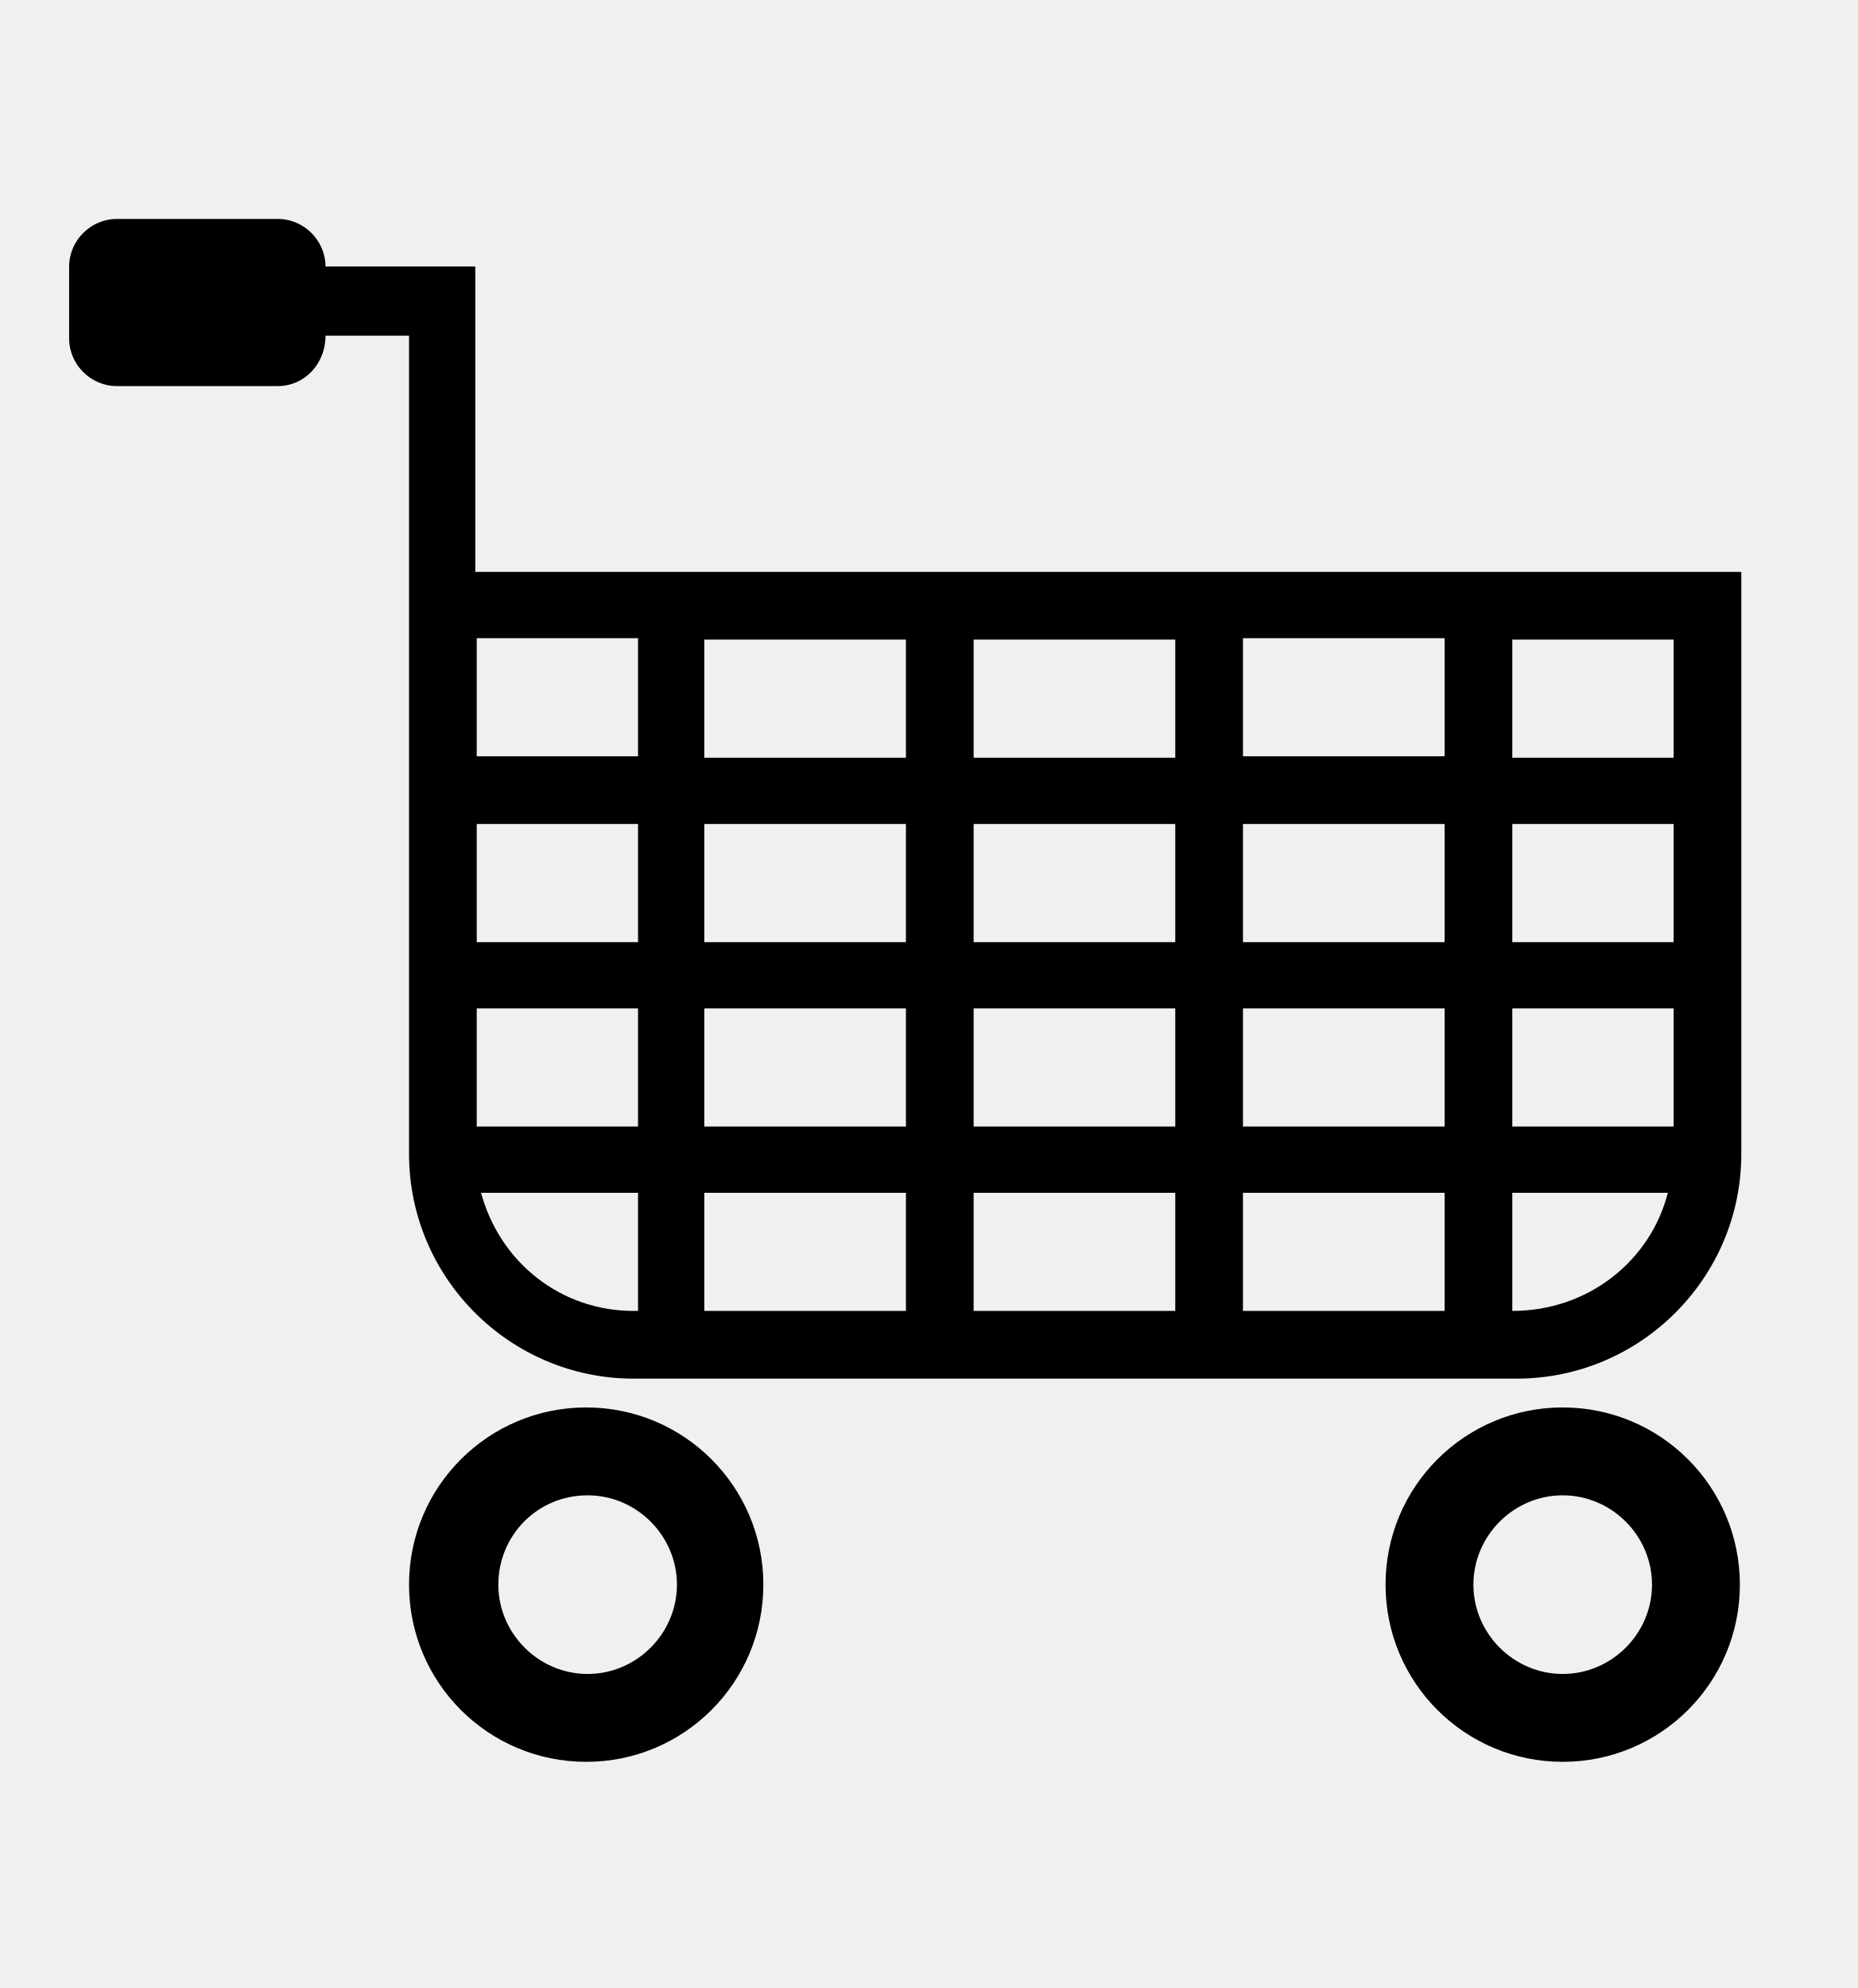
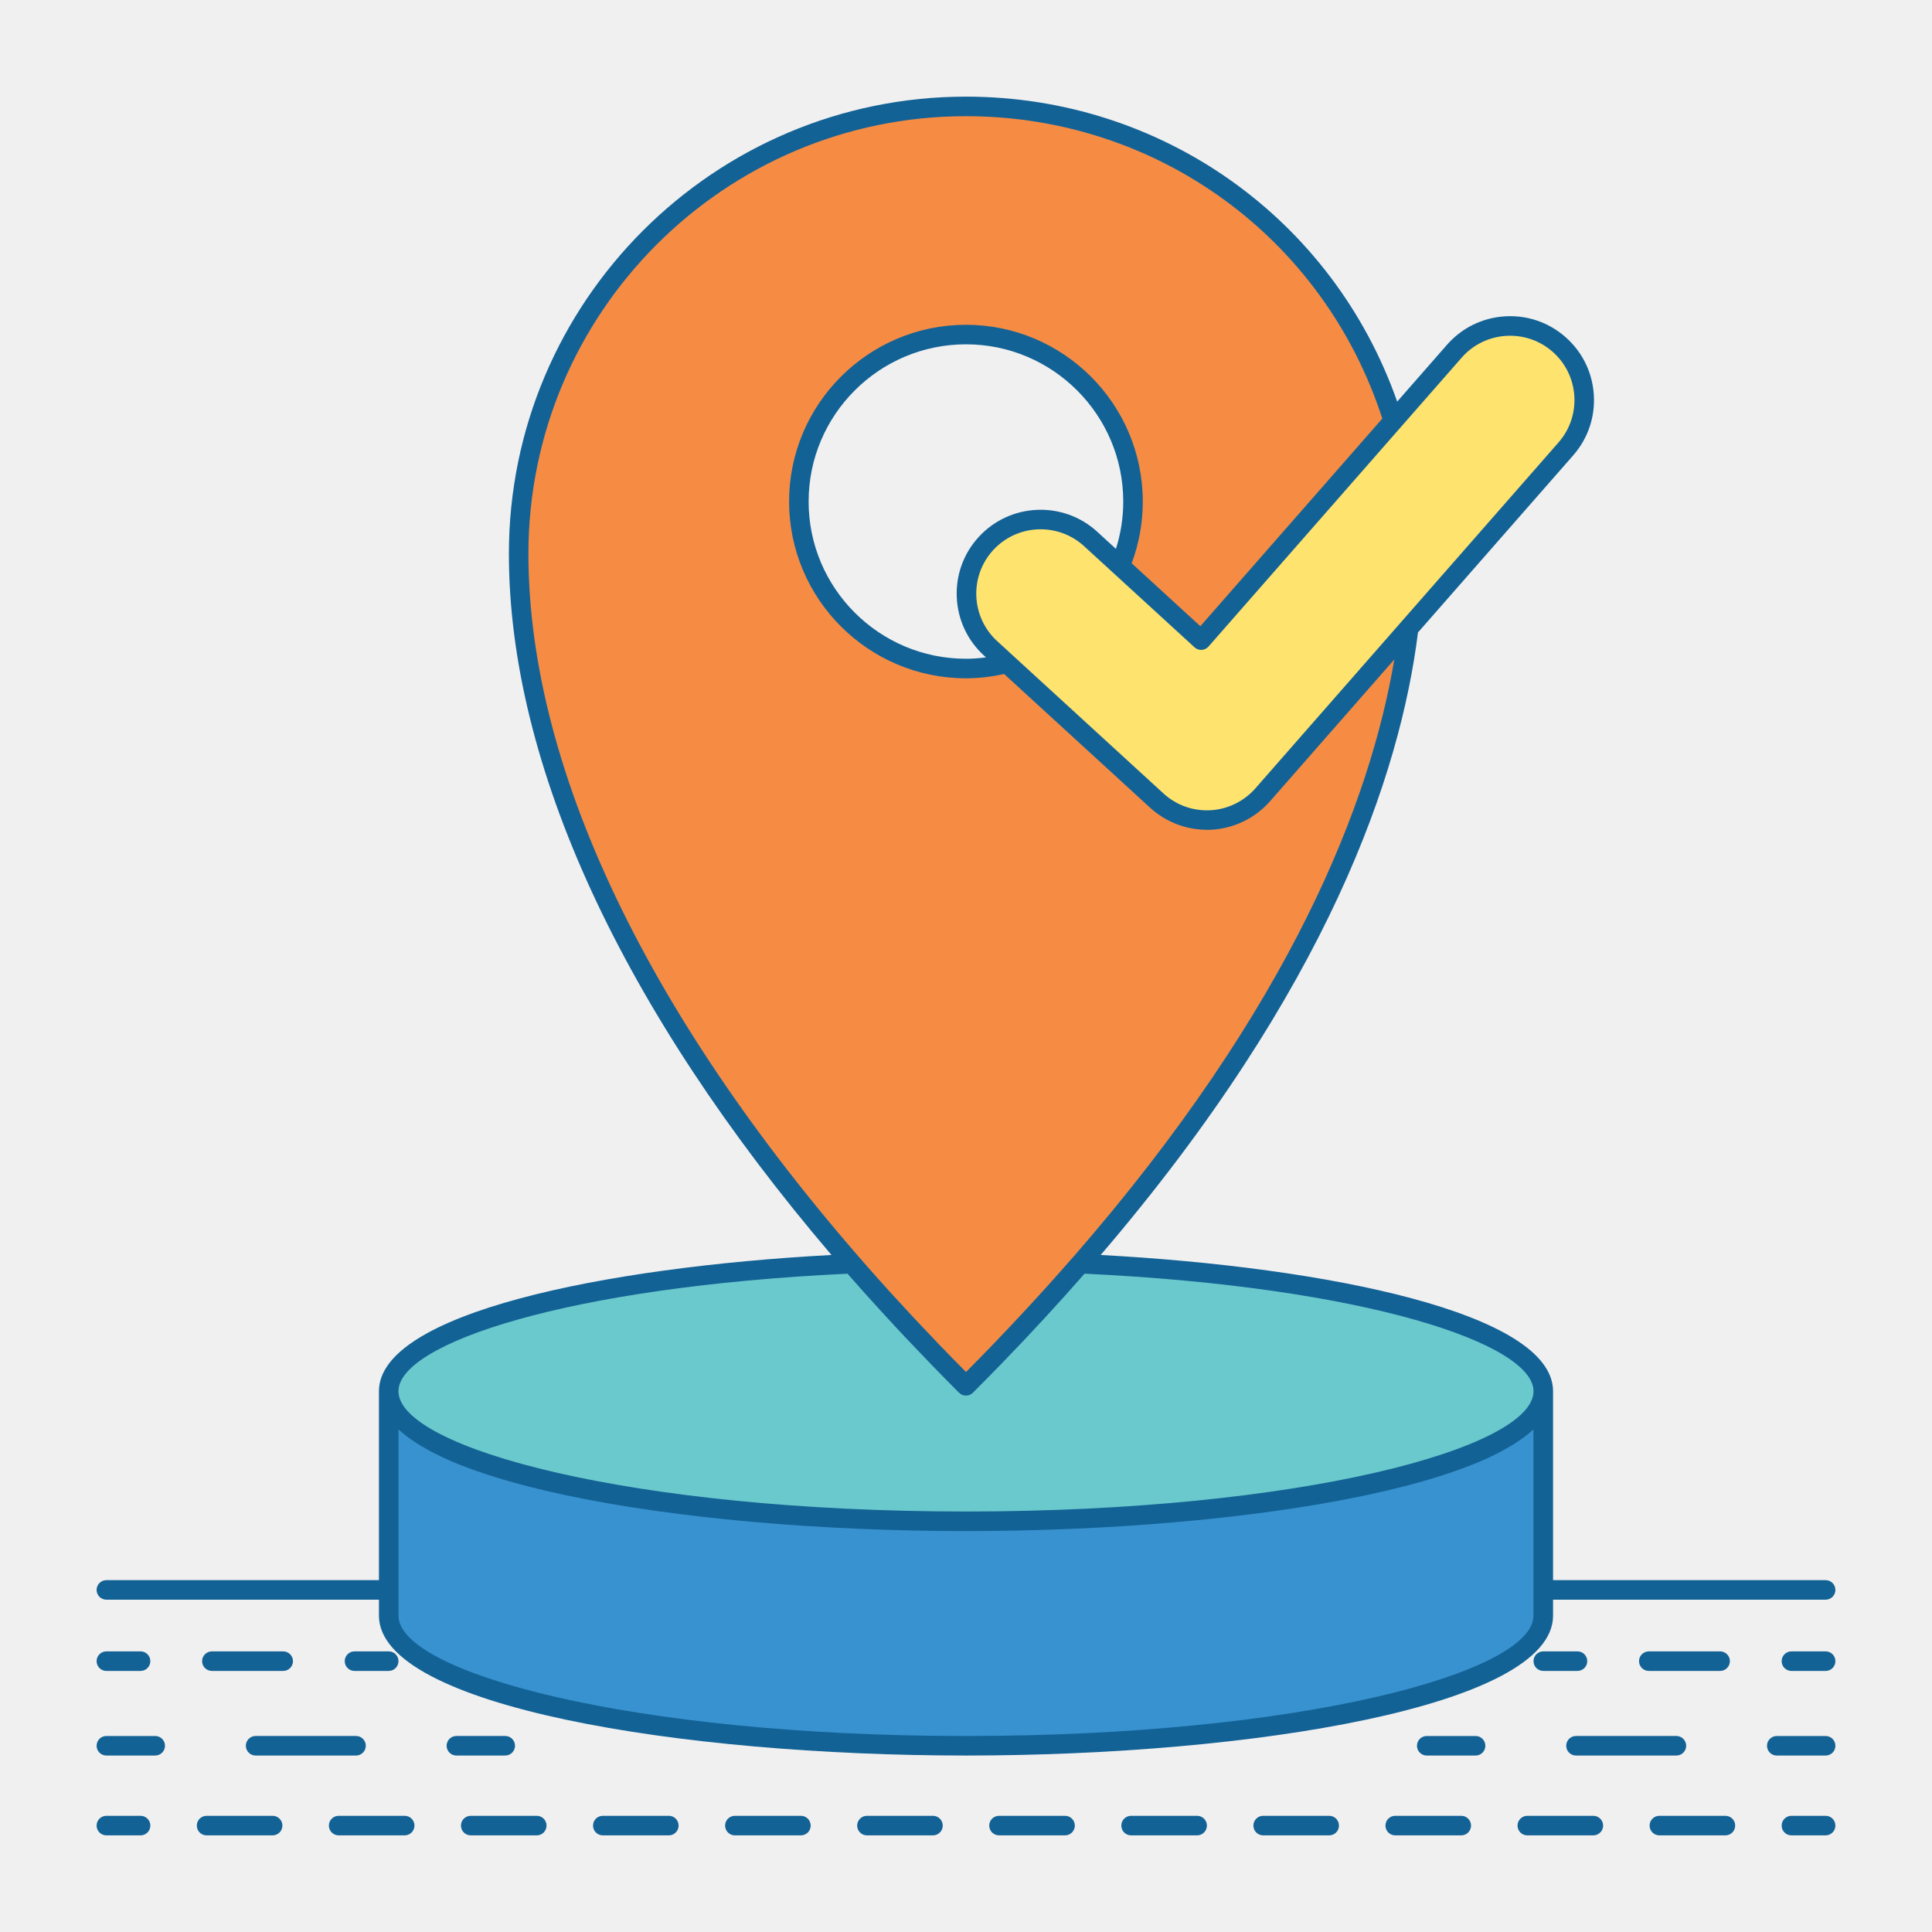
- <svg xmlns="http://www.w3.org/2000/svg" height="138px" style="enable-background:new 0 0 129 138;" version="1.1" viewBox="0 0 129 138" width="129px" xml:space="preserve">
-   <style type="text/css">
- 
- 	.st0{fill:#EF3E42;}
- 	.st1{fill:#FFFFFF;}
- 	.st2{fill:none;}
- 	.st3{fill-rule:evenodd;clip-rule:evenodd;fill:#FFFFFF;}
- 
- </style>
-   <defs />
-   <path d="M96.2,110c0-6.8,5.5-12.3,12.3-12.3c6.8,0,12.3,5.5,12.3,12.3c0,6.8-5.5,12.3-12.3,12.3C101.7,122.3,96.2,116.8,96.2,110  L96.2,110z M102.3,110c0,3.4,2.8,6.2,6.2,6.2c3.4,0,6.2-2.8,6.2-6.2c0-3.4-2.8-6.2-6.2-6.2C105.1,103.8,102.3,106.6,102.3,110  L102.3,110z M105,44.4v8.2h11.2v-8.2H105L105,44.4z M105,57.2v8.2h11.2v-8.2H105L105,57.2z M105,70v8.2h11.2V70H105L105,70z   M105,82.9V91c5.3,0,9.6-3.5,10.8-8.2H105L105,82.9z M100.3,91v-8.2h-14V91H100.3L100.3,91z M100.3,78.2V70h-14v8.2H100.3  L100.3,78.2z M100.3,65.4v-8.2h-14v8.2H100.3L100.3,65.4z M100.3,52.5v-8.2h-14v8.2H100.3L100.3,52.5z M48.9,44.4v8.2h14v-8.2H48.9  L48.9,44.4z M48.9,57.2v8.2h14v-8.2H48.9L48.9,57.2z M48.9,70v8.2h14V70H48.9L48.9,70z M48.9,82.9V91h14v-8.2H48.9L48.9,82.9z   M44.3,91v-8.2H33.4C34.7,87.6,38.9,91,44,91H44.3L44.3,91z M44.3,78.2V70H33.1v8.2H44.3L44.3,78.2z M44.3,65.4v-8.2H33.1v8.2H44.3  L44.3,65.4z M44.3,52.5v-8.2H33.1v8.2H44.3L44.3,52.5z M67.6,44.4v8.2h14v-8.2H67.6L67.6,44.4z M67.6,57.2v8.2h14v-8.2H67.6  L67.6,57.2z M67.6,70v8.2h14V70H67.6L67.6,70z M67.6,82.9V91h14v-8.2H67.6L67.6,82.9z M33.1,39.7h87.8v40.4c0,8.6-7,15.6-15.6,15.6  H44c-8.6,0-15.6-7-15.6-15.6V23.3h-5.8c0,2-1.5,3.5-3.3,3.5H8.1c-1.8,0-3.3-1.5-3.3-3.3v-5c0-1.8,1.5-3.3,3.3-3.3h11.2  c1.8,0,3.3,1.5,3.3,3.3h10.4V39.7L33.1,39.7z M34.6,110c0,3.4,2.8,6.2,6.2,6.2c3.4,0,6.2-2.8,6.2-6.2c0-3.4-2.8-6.2-6.2-6.2  C37.3,103.8,34.6,106.6,34.6,110L34.6,110z M28.4,110c0-6.8,5.5-12.3,12.3-12.3c6.8,0,12.3,5.5,12.3,12.3c0,6.8-5.5,12.3-12.3,12.3  C33.9,122.3,28.4,116.8,28.4,110L28.4,110z" />
-   <rect class="st2" height="138" id="_x3C_Slice_x3E__100_" width="129" />
+ <svg xmlns="http://www.w3.org/2000/svg" version="1.1" id="Layer_1" x="0px" y="0px" viewBox="0 0 100 100" enable-background="new 0 0 100 100" xml:space="preserve">
+   <g>
+     <path fill="#3792CF" d="M50,78.743c-16.503,0-29.881-3.014-29.881-6.732v11.617c0,3.718,13.378,6.732,29.881,6.732   s29.881-3.014,29.881-6.732V72.011C79.881,75.729,66.503,78.743,50,78.743z" />
+     <path fill="#6AC9CC" d="M55.914,65.411c-1.809,2.076-3.776,4.185-5.914,6.322c-2.138-2.137-4.105-4.245-5.914-6.322   c-13.67,0.618-23.967,3.338-23.967,6.6c0,3.718,13.378,6.732,29.881,6.732s29.881-3.014,29.881-6.732   C79.881,68.749,69.583,66.03,55.914,65.411z" />
+     <g>
+       <path fill="#FEE36F" d="M62.471,42.449c-0.957,0-1.882-0.358-2.592-1.007l-8.61-7.887c-1.563-1.431-1.669-3.858-0.238-5.421    c1.431-1.562,3.859-1.669,5.421-0.238l5.718,5.237l13.106-14.955c1.397-1.593,3.821-1.754,5.415-0.357    c1.594,1.396,1.754,3.821,0.357,5.414L65.356,41.141c-0.68,0.776-1.645,1.246-2.675,1.302    C62.61,42.447,62.541,42.449,62.471,42.449z" />
+     </g>
+     <path fill="#F68C43" d="M65.356,41.141c-0.68,0.776-1.645,1.246-2.675,1.302c-0.07,0.004-0.14,0.006-0.21,0.006   c-0.957,0-1.882-0.358-2.592-1.007l-7.762-7.11c-0.678,0.171-1.385,0.271-2.117,0.271c-4.779,0-8.652-3.869-8.652-8.643   c0-4.771,3.873-8.643,8.652-8.643c4.779,0,8.644,3.873,8.644,8.643c0,1.182-0.238,2.307-0.667,3.333l4.193,3.841l9.946-11.349   C69.188,12.356,60.396,5.508,50,5.508c-12.791,0-23.155,10.366-23.155,23.153c0,11.287,6.392,26.318,23.155,43.072   C64.92,56.82,71.619,43.276,72.913,32.519L65.356,41.141z" />
+     <path fill="#136296" d="M80.386,83.628V82.8h14.108c0.279,0,0.506-0.226,0.506-0.506s-0.226-0.506-0.506-0.506H80.386v-9.778   c0-4.026-11.593-6.416-23.414-7.053C68.763,51.181,72.48,40.06,73.394,32.737l8.034-9.167c0.765-0.872,1.144-1.99,1.067-3.148   c-0.076-1.157-0.599-2.216-1.471-2.98c-0.872-0.765-1.987-1.143-3.148-1.067c-1.157,0.076-2.216,0.599-2.98,1.471l-2.578,2.942   C68.986,11.309,60.128,5.002,50,5.002c-13.046,0-23.66,10.613-23.66,23.659c0,10.936,5.87,23.6,16.697,36.296   c-11.824,0.637-23.423,3.026-23.423,7.053v9.778H5.506C5.226,81.789,5,82.015,5,82.294S5.226,82.8,5.506,82.8h14.108v0.828   c0,4.701,15.656,7.238,30.386,7.238S80.386,88.329,80.386,83.628z M75.656,18.512c1.211-1.382,3.32-1.52,4.701-0.31   c0.669,0.586,1.07,1.398,1.129,2.286c0.059,0.888-0.232,1.745-0.819,2.415L64.976,40.808c-0.587,0.669-1.433,1.082-2.321,1.13   c-0.903,0.05-1.773-0.264-2.434-0.869l-8.61-7.887c-1.354-1.241-1.447-3.352-0.206-4.706c0.656-0.716,1.556-1.08,2.458-1.08   c0.804,0,1.61,0.289,2.249,0.873l5.718,5.237c0.1,0.092,0.234,0.139,0.369,0.132c0.136-0.007,0.263-0.069,0.353-0.172   L75.656,18.512z M51.034,34.025c-0.349,0.047-0.695,0.072-1.034,0.072c-4.492,0-8.146-3.65-8.146-8.137   c0-4.487,3.654-8.138,8.146-8.138c4.488,0,8.139,3.651,8.139,8.138c0,0.839-0.129,1.659-0.379,2.449l-0.966-0.885   c-1.765-1.618-4.518-1.496-6.136,0.269c-0.784,0.855-1.187,1.964-1.136,3.123c0.051,1.159,0.55,2.228,1.405,3.012L51.034,34.025z    M27.351,28.661c0-12.488,10.16-22.647,22.649-22.647c9.887,0,18.511,6.278,21.548,15.652L62.13,32.412l-3.555-3.257   c0.381-1.022,0.575-2.095,0.575-3.195c0-5.045-4.104-9.149-9.15-9.149c-5.049,0-9.157,4.104-9.157,9.149   c0,5.044,4.108,9.149,9.157,9.149c0.645,0,1.307-0.075,1.973-0.223l7.565,6.929c0.103,0.094,0.211,0.183,0.321,0.266   c0.054,0.041,0.112,0.077,0.168,0.115c0.057,0.039,0.113,0.08,0.172,0.116c0.069,0.042,0.14,0.08,0.211,0.118   c0.049,0.027,0.097,0.055,0.148,0.079c0.073,0.036,0.149,0.067,0.224,0.099c0.052,0.022,0.103,0.045,0.156,0.065   c0.072,0.027,0.144,0.05,0.217,0.073c0.061,0.019,0.121,0.039,0.183,0.055c0.066,0.018,0.132,0.032,0.199,0.047   c0.073,0.016,0.146,0.031,0.22,0.043c0.058,0.01,0.117,0.017,0.176,0.025c0.084,0.01,0.168,0.019,0.253,0.024   c0.054,0.004,0.109,0.006,0.163,0.008c0.041,0.001,0.081,0.006,0.122,0.006c0.079,0,0.158-0.002,0.238-0.007   c1.159-0.064,2.263-0.601,3.028-1.474l6.432-7.339c-1.234,7.309-5.285,17.929-16.626,30.936c-0.003,0.003-0.007,0.004-0.01,0.007   c-1.723,1.978-3.583,3.974-5.532,5.938c-0.47-0.474-0.935-0.949-1.394-1.426c-0.216-0.225-0.427-0.449-0.64-0.674   c-0.229-0.241-0.459-0.481-0.684-0.722c-0.348-0.373-0.691-0.746-1.031-1.12c-0.071-0.078-0.144-0.156-0.215-0.234   C33.944,53.485,27.351,40.083,27.351,28.661z M43.866,65.927c0.543,0.62,1.102,1.242,1.67,1.864   c0.114,0.125,0.231,0.25,0.345,0.375c0.312,0.339,0.623,0.678,0.942,1.016c0.253,0.269,0.511,0.538,0.769,0.806   c0.202,0.211,0.4,0.422,0.604,0.632c0.475,0.49,0.957,0.98,1.446,1.469c0.099,0.099,0.228,0.148,0.357,0.148   s0.259-0.049,0.357-0.148c0.512-0.512,1.019-1.027,1.519-1.543c1.522-1.57,2.939-3.11,4.261-4.62   c14.551,0.687,23.238,3.624,23.238,6.083c0,2.945-12.064,6.226-29.375,6.226s-29.375-3.281-29.375-6.226   C20.625,69.551,29.313,66.614,43.866,65.927z M50,89.855c-17.311,0-29.375-3.281-29.375-6.226v-9.64   c0.013,0.012,0.029,0.024,0.043,0.036c0.043,0.039,0.092,0.078,0.138,0.117c0.091,0.078,0.185,0.155,0.286,0.231   c0.057,0.043,0.118,0.086,0.178,0.128c0.1,0.071,0.205,0.141,0.313,0.21c0.067,0.042,0.134,0.085,0.203,0.126   c0.116,0.07,0.238,0.138,0.362,0.207c0.07,0.038,0.138,0.077,0.21,0.115c0.15,0.078,0.307,0.155,0.467,0.231   c0.054,0.026,0.105,0.052,0.16,0.077c0.218,0.1,0.445,0.198,0.681,0.294c0.063,0.026,0.131,0.05,0.195,0.076   c0.178,0.07,0.358,0.14,0.545,0.208c0.095,0.035,0.194,0.068,0.291,0.102c0.165,0.058,0.332,0.115,0.503,0.171   c0.108,0.035,0.217,0.07,0.327,0.105c0.172,0.054,0.348,0.107,0.526,0.16c0.112,0.033,0.223,0.066,0.337,0.098   c0.193,0.055,0.39,0.108,0.589,0.161c0.105,0.028,0.208,0.056,0.314,0.084c0.268,0.069,0.541,0.136,0.82,0.202   c0.042,0.01,0.081,0.02,0.123,0.03c0.319,0.075,0.646,0.147,0.977,0.218c0.111,0.024,0.225,0.046,0.337,0.07   c0.227,0.047,0.455,0.094,0.688,0.139c0.135,0.026,0.272,0.052,0.409,0.078c0.217,0.041,0.436,0.081,0.657,0.12   c0.144,0.025,0.288,0.051,0.434,0.076c0.225,0.038,0.452,0.076,0.681,0.112c0.143,0.023,0.284,0.046,0.428,0.068   c0.255,0.039,0.513,0.077,0.772,0.115c0.12,0.017,0.239,0.036,0.361,0.053c0.379,0.053,0.761,0.105,1.148,0.154   c0.075,0.01,0.151,0.018,0.226,0.027c0.317,0.039,0.635,0.078,0.957,0.115c0.143,0.016,0.288,0.032,0.432,0.048   c0.258,0.028,0.517,0.056,0.778,0.083c0.16,0.016,0.321,0.032,0.482,0.048c0.252,0.025,0.504,0.048,0.758,0.071   c0.162,0.015,0.325,0.029,0.488,0.043c0.265,0.023,0.532,0.044,0.799,0.066c0.151,0.012,0.302,0.024,0.454,0.036   c0.322,0.024,0.646,0.047,0.97,0.068c0.097,0.006,0.193,0.014,0.29,0.02c0.421,0.027,0.844,0.052,1.269,0.075   c0.114,0.006,0.229,0.011,0.344,0.017c0.312,0.016,0.624,0.031,0.938,0.045c0.157,0.007,0.314,0.013,0.471,0.019   c0.275,0.011,0.55,0.022,0.825,0.031c0.168,0.006,0.335,0.011,0.503,0.016c0.27,0.008,0.541,0.015,0.811,0.022   c0.165,0.004,0.329,0.008,0.493,0.011c0.291,0.006,0.582,0.01,0.873,0.014c0.14,0.002,0.28,0.004,0.42,0.006   c0.43,0.004,0.86,0.007,1.289,0.007s0.859-0.003,1.289-0.007c0.14-0.001,0.28-0.004,0.42-0.006   c0.291-0.004,0.582-0.008,0.873-0.014c0.165-0.003,0.329-0.007,0.493-0.011c0.27-0.006,0.541-0.014,0.811-0.022   c0.168-0.005,0.335-0.01,0.503-0.016c0.275-0.009,0.55-0.02,0.825-0.031c0.157-0.006,0.314-0.012,0.471-0.019   c0.313-0.014,0.626-0.029,0.938-0.045c0.114-0.006,0.229-0.011,0.344-0.017c0.425-0.023,0.848-0.048,1.269-0.075   c0.097-0.006,0.193-0.014,0.29-0.02c0.325-0.022,0.648-0.044,0.97-0.068c0.152-0.011,0.303-0.024,0.454-0.036   c0.267-0.021,0.534-0.043,0.799-0.066c0.163-0.014,0.326-0.029,0.488-0.043c0.254-0.023,0.506-0.047,0.758-0.071   c0.161-0.016,0.322-0.031,0.482-0.048c0.261-0.027,0.52-0.055,0.778-0.083c0.144-0.016,0.289-0.031,0.432-0.048   c0.322-0.037,0.64-0.075,0.957-0.115c0.075-0.009,0.152-0.018,0.226-0.027c0.387-0.049,0.769-0.101,1.148-0.154   c0.121-0.017,0.24-0.035,0.361-0.053c0.259-0.038,0.517-0.076,0.772-0.115c0.144-0.022,0.286-0.045,0.428-0.068   c0.229-0.037,0.456-0.074,0.681-0.112c0.146-0.025,0.29-0.05,0.434-0.076c0.221-0.039,0.44-0.079,0.657-0.12   c0.137-0.026,0.274-0.051,0.409-0.078c0.233-0.045,0.461-0.092,0.688-0.139c0.112-0.023,0.226-0.046,0.337-0.07   c0.332-0.071,0.658-0.143,0.977-0.218c0.042-0.01,0.081-0.02,0.123-0.03c0.278-0.066,0.552-0.133,0.82-0.202   c0.106-0.027,0.209-0.056,0.314-0.084c0.199-0.053,0.397-0.107,0.589-0.161c0.114-0.032,0.226-0.065,0.337-0.098   c0.178-0.053,0.354-0.106,0.526-0.16c0.11-0.035,0.22-0.069,0.327-0.105c0.171-0.056,0.338-0.113,0.503-0.171   c0.097-0.034,0.196-0.068,0.291-0.102c0.187-0.068,0.367-0.138,0.545-0.208c0.064-0.025,0.132-0.05,0.195-0.076   c0.236-0.096,0.463-0.194,0.681-0.294c0.055-0.025,0.106-0.052,0.16-0.077c0.16-0.076,0.318-0.153,0.467-0.231   c0.072-0.038,0.14-0.076,0.21-0.115c0.124-0.068,0.246-0.137,0.362-0.207c0.07-0.042,0.137-0.084,0.203-0.126   c0.109-0.069,0.213-0.139,0.313-0.21c0.06-0.043,0.121-0.085,0.178-0.128c0.101-0.076,0.195-0.153,0.286-0.231   c0.046-0.039,0.094-0.077,0.138-0.117c0.013-0.012,0.03-0.024,0.043-0.036v9.64C79.375,86.573,67.311,89.855,50,89.855z" />
+     <path fill="#136296" d="M82.156,85.981c0-0.279-0.226-0.506-0.506-0.506h-1.77c-0.279,0-0.506,0.226-0.506,0.506   s0.226,0.506,0.506,0.506h1.77C81.93,86.487,82.156,86.26,82.156,85.981z" />
+     <path fill="#136296" d="M89.539,85.981c0-0.279-0.226-0.506-0.506-0.506h-3.691c-0.279,0-0.506,0.226-0.506,0.506   s0.226,0.506,0.506,0.506h3.691C89.313,86.487,89.539,86.26,89.539,85.981z" />
+     <path fill="#136296" d="M94.494,85.475h-1.77c-0.279,0-0.506,0.226-0.506,0.506s0.226,0.506,0.506,0.506h1.77   c0.279,0,0.506-0.226,0.506-0.506S94.774,85.475,94.494,85.475z" />
+     <path fill="#136296" d="M5.506,86.487h1.77c0.279,0,0.506-0.226,0.506-0.506s-0.226-0.506-0.506-0.506h-1.77   C5.226,85.475,5,85.702,5,85.981S5.226,86.487,5.506,86.487z" />
+     <path fill="#136296" d="M14.658,85.475h-3.691c-0.279,0-0.506,0.226-0.506,0.506s0.226,0.506,0.506,0.506h3.691   c0.279,0,0.506-0.226,0.506-0.506S14.937,85.475,14.658,85.475z" />
+     <path fill="#136296" d="M20.119,86.487c0.279,0,0.506-0.226,0.506-0.506s-0.226-0.506-0.506-0.506h-1.77   c-0.279,0-0.506,0.226-0.506,0.506s0.226,0.506,0.506,0.506H20.119z" />
+     <path fill="#136296" d="M76.376,89.855h-2.528c-0.279,0-0.506,0.226-0.506,0.506s0.226,0.506,0.506,0.506h2.528   c0.279,0,0.506-0.226,0.506-0.506S76.656,89.855,76.376,89.855z" />
+     <path fill="#136296" d="M81.573,90.866h5.197c0.279,0,0.506-0.226,0.506-0.506s-0.226-0.506-0.506-0.506h-5.197   c-0.279,0-0.506,0.226-0.506,0.506S81.294,90.866,81.573,90.866z" />
+     <path fill="#136296" d="M94.494,89.855h-2.528c-0.279,0-0.506,0.226-0.506,0.506s0.226,0.506,0.506,0.506h2.528   c0.279,0,0.506-0.226,0.506-0.506S94.774,89.855,94.494,89.855z" />
+     <path fill="#136296" d="M8.034,89.855H5.506C5.226,89.855,5,90.081,5,90.36s0.226,0.506,0.506,0.506h2.528   c0.279,0,0.506-0.226,0.506-0.506S8.313,89.855,8.034,89.855z" />
+     <path fill="#136296" d="M12.725,90.36c0,0.279,0.226,0.506,0.506,0.506h5.197c0.279,0,0.506-0.226,0.506-0.506   s-0.226-0.506-0.506-0.506H13.23C12.951,89.855,12.725,90.081,12.725,90.36z" />
+     <path fill="#136296" d="M26.657,90.36c0-0.279-0.226-0.506-0.506-0.506h-2.528c-0.279,0-0.506,0.226-0.506,0.506   s0.226,0.506,0.506,0.506h2.528C26.431,90.866,26.657,90.639,26.657,90.36z" />
+     <path fill="#136296" d="M7.275,93.986h-1.77C5.226,93.986,5,94.213,5,94.492s0.226,0.506,0.506,0.506h1.77   c0.279,0,0.506-0.226,0.506-0.506S7.555,93.986,7.275,93.986z" />
+     <path fill="#136296" d="M20.947,93.986h-3.418c-0.279,0-0.506,0.226-0.506,0.506s0.226,0.506,0.506,0.506h3.418   c0.279,0,0.506-0.226,0.506-0.506S21.226,93.986,20.947,93.986z" />
+     <path fill="#136296" d="M14.111,93.986h-3.418c-0.279,0-0.506,0.226-0.506,0.506s0.226,0.506,0.506,0.506h3.418   c0.279,0,0.506-0.226,0.506-0.506S14.39,93.986,14.111,93.986z" />
+     <path fill="#136296" d="M27.783,93.986h-3.418c-0.279,0-0.506,0.226-0.506,0.506s0.226,0.506,0.506,0.506h3.418   c0.279,0,0.506-0.226,0.506-0.506S28.062,93.986,27.783,93.986z" />
+     <path fill="#136296" d="M61.963,93.986h-3.418c-0.279,0-0.506,0.226-0.506,0.506s0.226,0.506,0.506,0.506h3.418   c0.279,0,0.506-0.226,0.506-0.506S62.242,93.986,61.963,93.986z" />
+     <path fill="#136296" d="M34.619,93.986h-3.418c-0.279,0-0.506,0.226-0.506,0.506s0.226,0.506,0.506,0.506h3.418   c0.279,0,0.506-0.226,0.506-0.506S34.898,93.986,34.619,93.986z" />
+     <path fill="#136296" d="M89.307,93.986h-3.418c-0.279,0-0.506,0.226-0.506,0.506s0.226,0.506,0.506,0.506h3.418   c0.279,0,0.506-0.226,0.506-0.506S89.586,93.986,89.307,93.986z" />
+     <path fill="#136296" d="M75.635,93.986h-3.418c-0.279,0-0.506,0.226-0.506,0.506s0.226,0.506,0.506,0.506h3.418   c0.279,0,0.506-0.226,0.506-0.506S75.914,93.986,75.635,93.986z" />
+     <path fill="#136296" d="M68.799,93.986h-3.418c-0.279,0-0.506,0.226-0.506,0.506s0.226,0.506,0.506,0.506h3.418   c0.279,0,0.506-0.226,0.506-0.506S69.078,93.986,68.799,93.986z" />
+     <path fill="#136296" d="M48.291,93.986h-3.418c-0.279,0-0.506,0.226-0.506,0.506s0.226,0.506,0.506,0.506h3.418   c0.279,0,0.506-0.226,0.506-0.506S48.57,93.986,48.291,93.986z" />
+     <path fill="#136296" d="M41.455,93.986h-3.418c-0.279,0-0.506,0.226-0.506,0.506s0.226,0.506,0.506,0.506h3.418   c0.279,0,0.506-0.226,0.506-0.506S41.734,93.986,41.455,93.986z" />
+     <path fill="#136296" d="M82.471,93.986h-3.418c-0.279,0-0.506,0.226-0.506,0.506s0.226,0.506,0.506,0.506h3.418   c0.279,0,0.506-0.226,0.506-0.506S82.75,93.986,82.471,93.986z" />
+     <path fill="#136296" d="M55.127,93.986h-3.418c-0.279,0-0.506,0.226-0.506,0.506s0.226,0.506,0.506,0.506h3.418   c0.279,0,0.506-0.226,0.506-0.506S55.406,93.986,55.127,93.986z" />
+     <path fill="#136296" d="M94.494,93.986h-1.77c-0.279,0-0.506,0.226-0.506,0.506s0.226,0.506,0.506,0.506h1.77   c0.279,0,0.506-0.226,0.506-0.506S94.774,93.986,94.494,93.986z" />
+   </g>
</svg>
